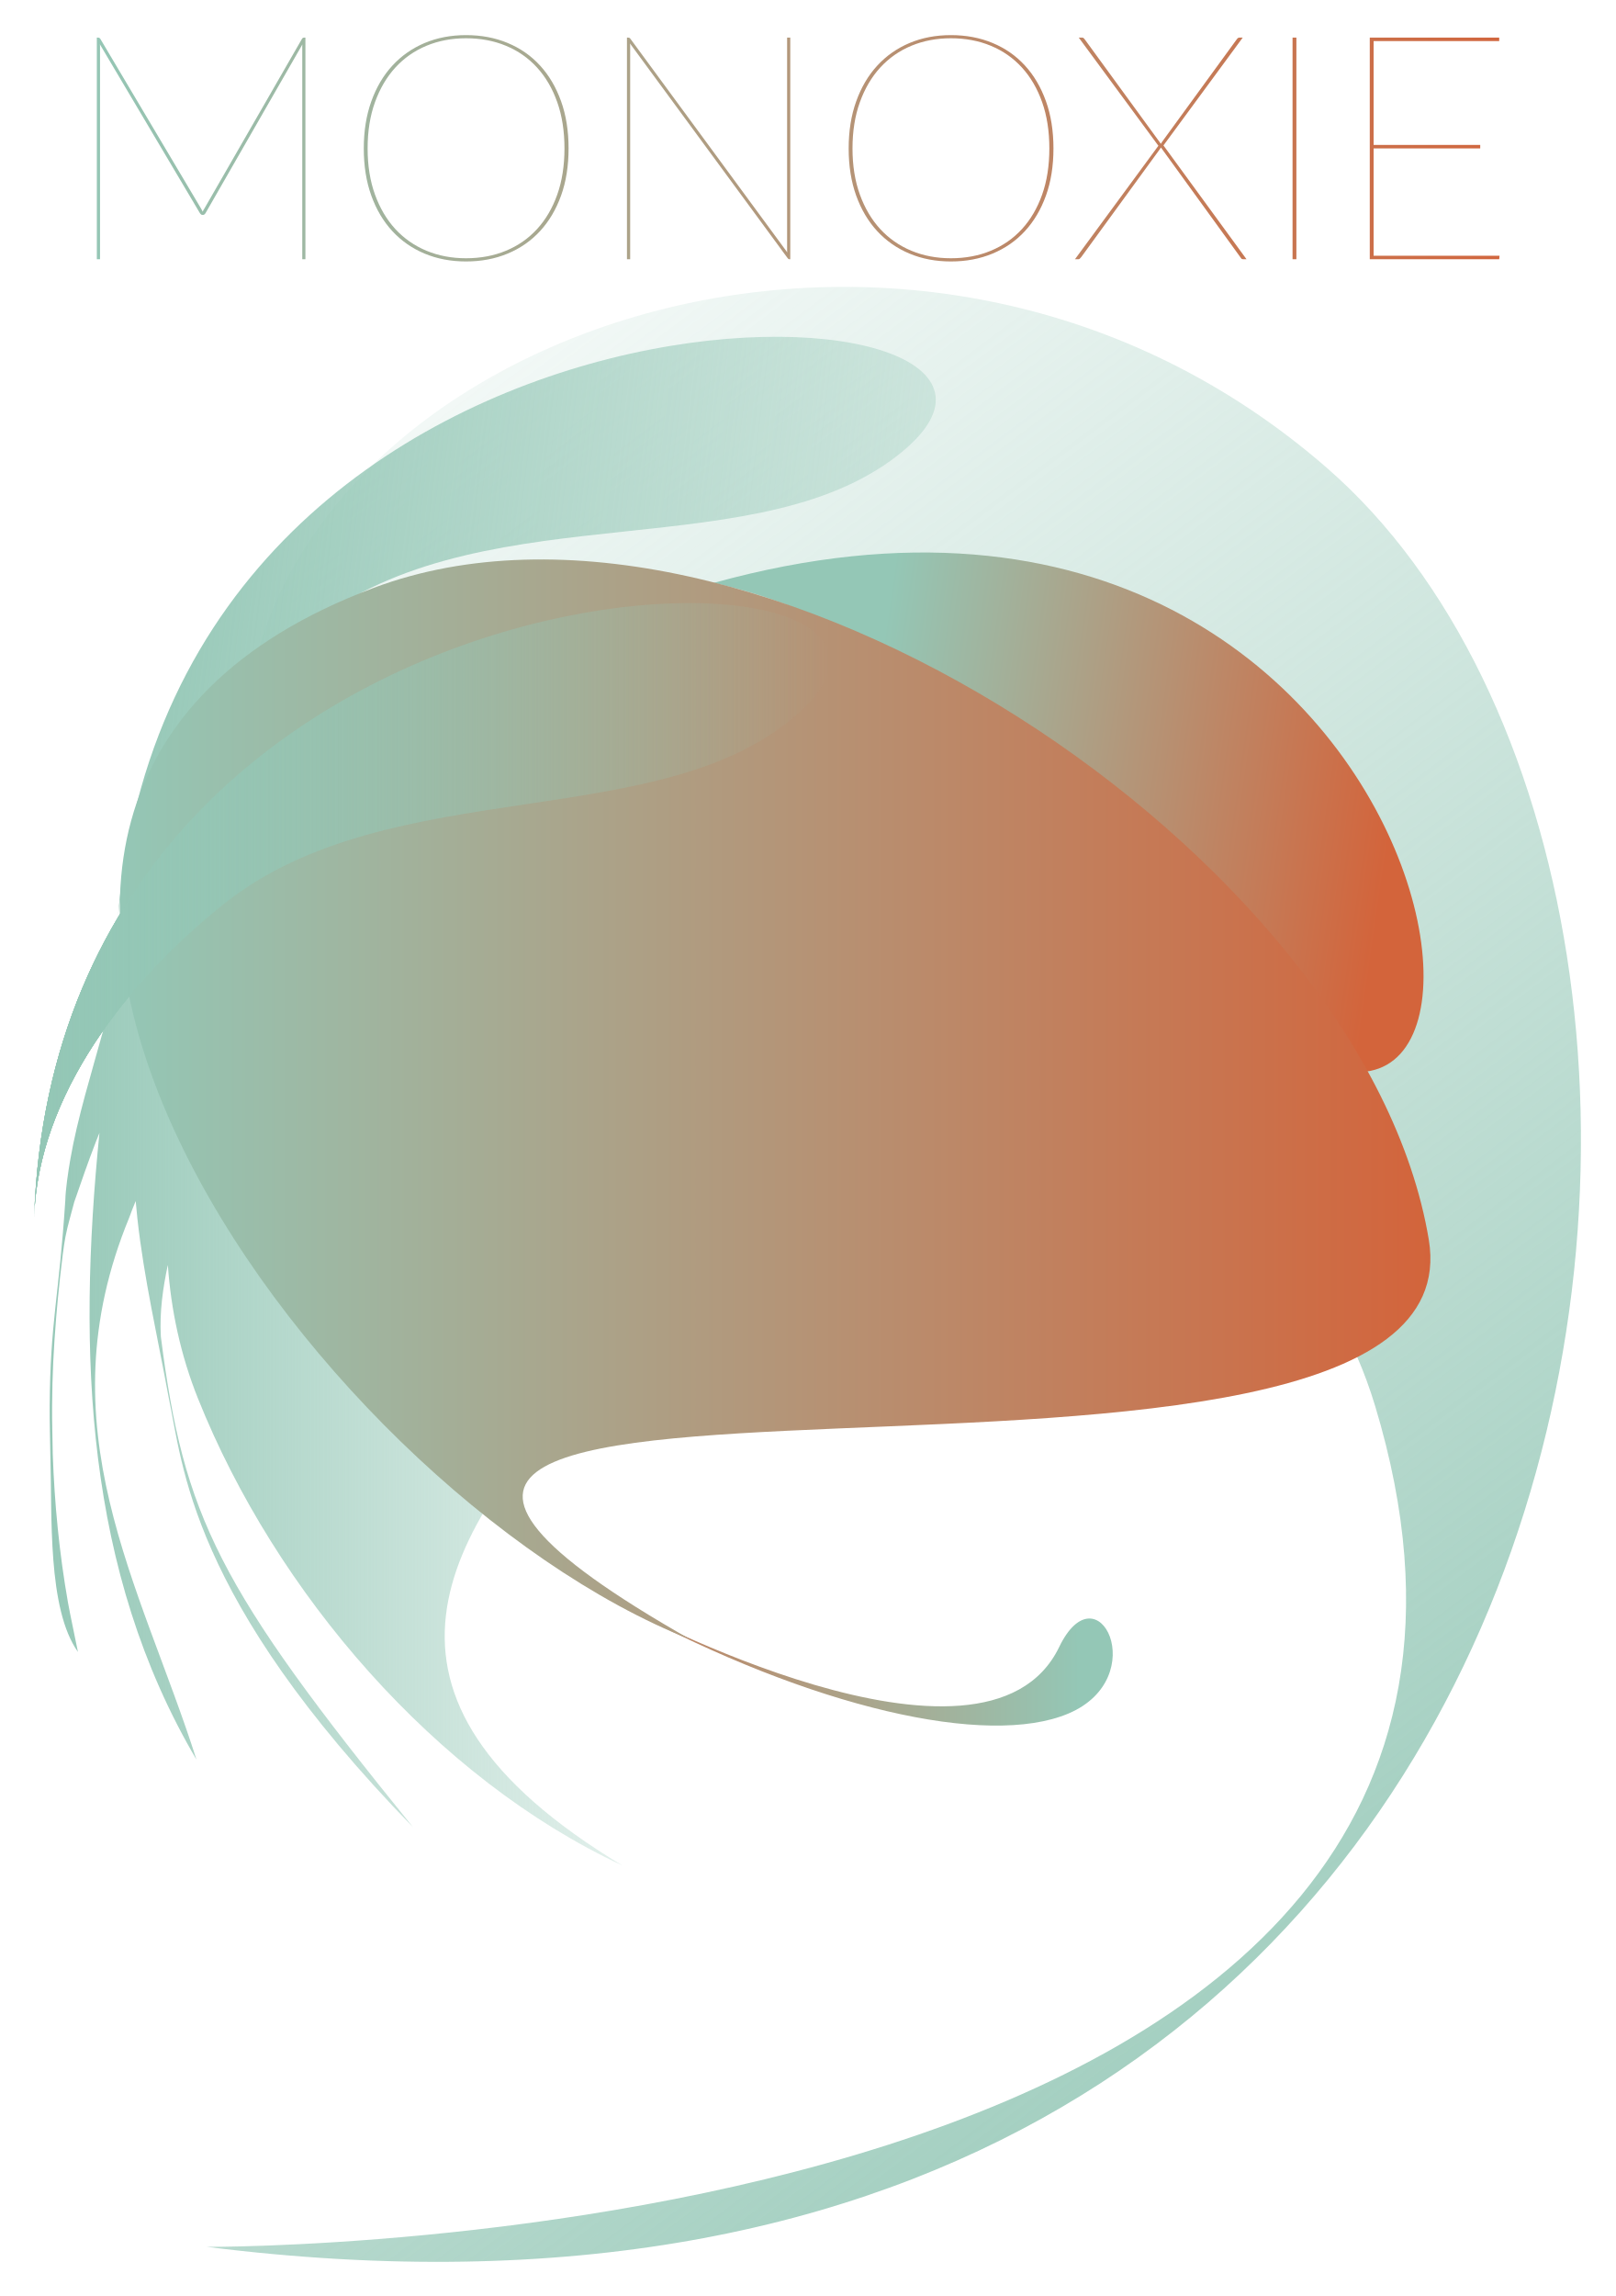
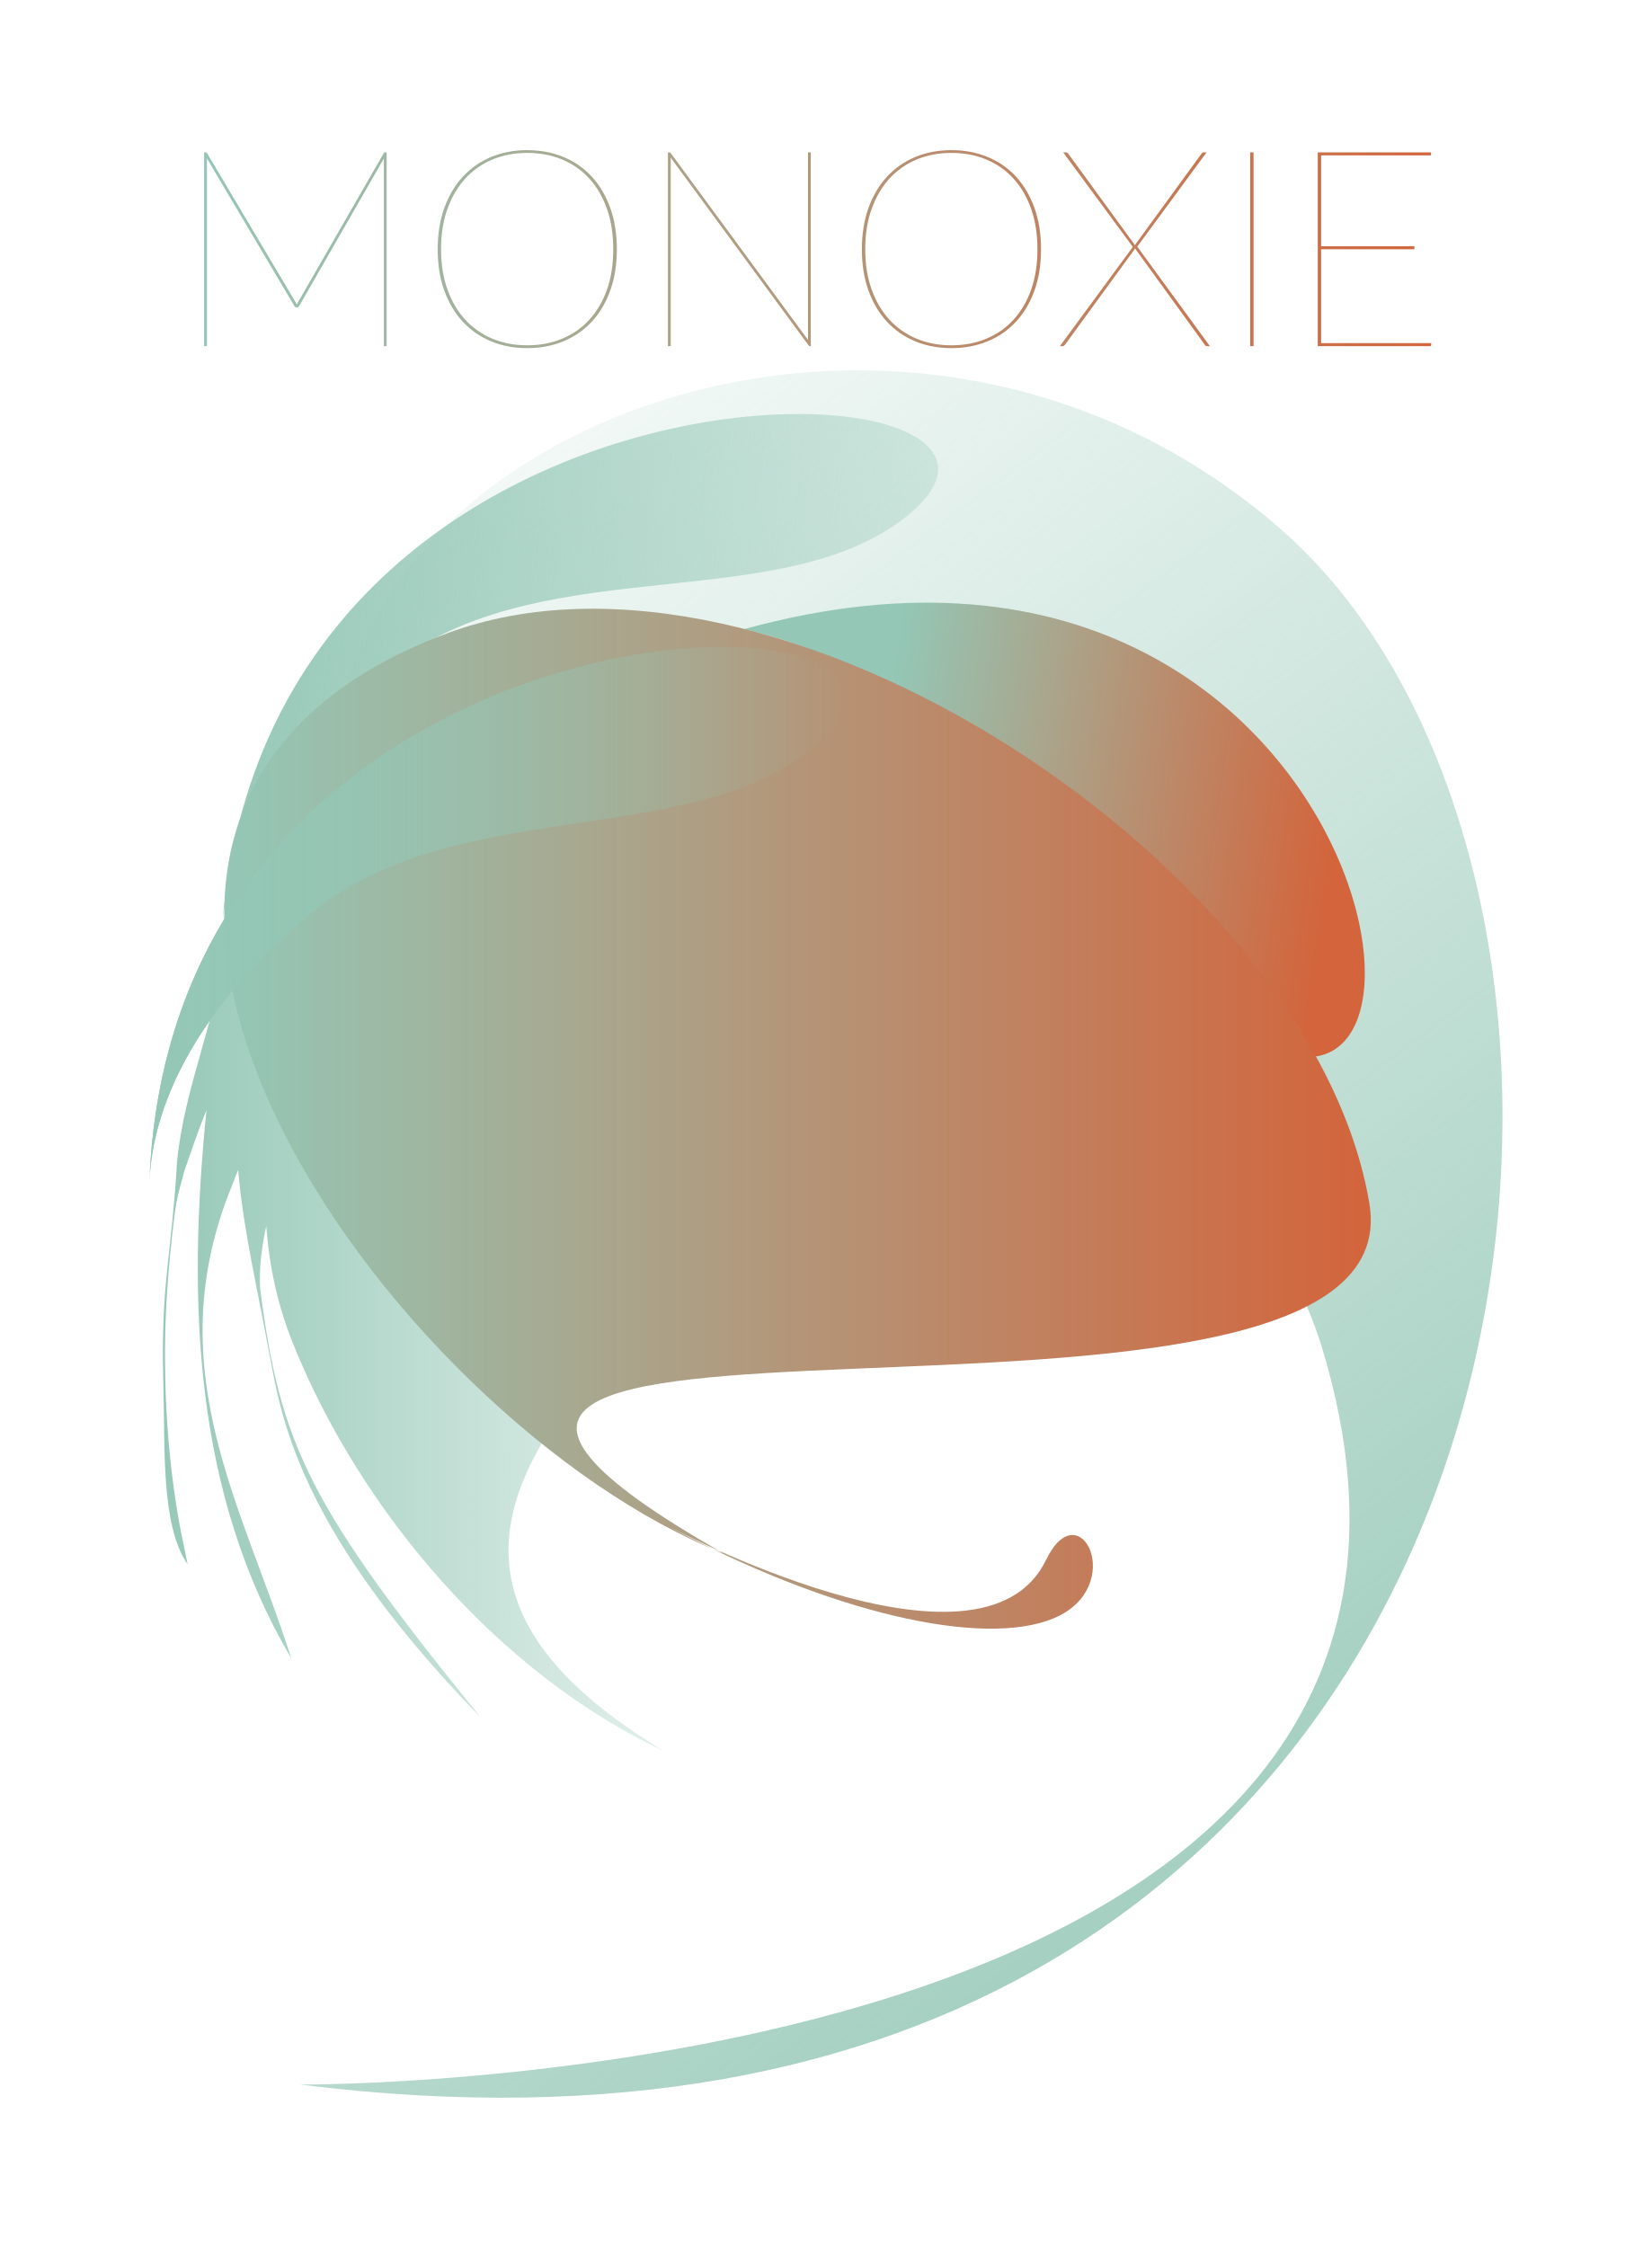
- <svg xmlns="http://www.w3.org/2000/svg" xmlns:xlink="http://www.w3.org/1999/xlink" width="473.18" height="672.512" viewBox="0 0 473.18 672.512" id="svg2" version="1.1">
+ <svg xmlns="http://www.w3.org/2000/svg" xmlns:xlink="http://www.w3.org/1999/xlink" width="553.18" height="752.512" viewBox="0 0 553.18 752.512" id="svg2" version="1.1">
  <defs id="defs4">
    <linearGradient id="linearGradient14210">
      <stop style="stop-color:#94c7b6;stop-opacity:1;" offset="0" id="stop14212" />
      <stop style="stop-color:#94c7b6;stop-opacity:0;" offset="1" id="stop14214" />
    </linearGradient>
    <linearGradient id="linearGradient14432">
      <stop style="stop-color:#94c7b6;stop-opacity:1;" offset="0" id="stop14434" />
      <stop style="stop-color:#94c7b6;stop-opacity:0;" offset="1" id="stop14436" />
    </linearGradient>
    <linearGradient id="linearGradient14424">
      <stop style="stop-color:#94c7b6;stop-opacity:1;" offset="0" id="stop14426" />
      <stop style="stop-color:#94c7b6;stop-opacity:0;" offset="1" id="stop14428" />
    </linearGradient>
    <linearGradient id="linearGradient14181">
      <stop style="stop-color:#94c7b6;stop-opacity:1;" offset="0" id="stop14183" />
      <stop style="stop-color:#94c7b6;stop-opacity:0;" offset="1" id="stop14185" />
    </linearGradient>
    <linearGradient id="linearGradient14171">
      <stop style="stop-color:#94c7b6;stop-opacity:1" offset="0" id="stop14173" />
      <stop style="stop-color:#d3643b;stop-opacity:1" offset="1" id="stop14175" />
    </linearGradient>
    <linearGradient xlink:href="#linearGradient14171" id="linearGradient14179" x1="71.968" y1="350.931" x2="456.072" y2="350.931" gradientUnits="userSpaceOnUse" gradientTransform="matrix(1,0,0,-1,97.86251,829.2406)" />
    <linearGradient xlink:href="#linearGradient14181" id="linearGradient14172" x1="547.848" y1="227.439" x2="122.604" y2="795.145" gradientUnits="userSpaceOnUse" gradientTransform="matrix(1,0,0,-1,-0.3536,1066.828)" />
-     <linearGradient xlink:href="#linearGradient14171" id="linearGradient14202" x1="569.953" y1="365.234" x2="402.3" y2="438.986" gradientUnits="userSpaceOnUse" gradientTransform="matrix(0.9158059,0.401621,-0.4016211,0.9158059,75.89147,74.54271)" />
    <linearGradient xlink:href="#linearGradient14171" id="linearGradient14228" x1="201.299" y1="266.095" x2="627.438" y2="266.095" gradientUnits="userSpaceOnUse" gradientTransform="translate(-41.95892,-67.14286)" />
    <linearGradient xlink:href="#linearGradient14171" id="linearGradient14277" gradientUnits="userSpaceOnUse" x1="420.366" y1="575.078" x2="574.037" y2="552.936" gradientTransform="matrix(1,0,0,-1,-35.70895,979.9549)" />
-     <linearGradient xlink:href="#linearGradient14432" id="linearGradient14281" gradientUnits="userSpaceOnUse" x1="180.548" y1="557.036" x2="413.681" y2="557.036" gradientTransform="matrix(1,0,0,-1,-35.70895,979.9549)" />
-     <linearGradient xlink:href="#linearGradient14432" id="linearGradient14283" gradientUnits="userSpaceOnUse" x1="180.548" y1="557.036" x2="413.681" y2="557.036" gradientTransform="matrix(1,0,0,-1,-35.70895,979.9549)" />
    <linearGradient xlink:href="#linearGradient14424" id="linearGradient14285" gradientUnits="userSpaceOnUse" x1="204.925" y1="639.077" x2="540.42" y2="598.363" gradientTransform="matrix(1,0,0,-1,-35.70895,979.9549)" />
    <linearGradient xlink:href="#linearGradient14432" id="linearGradient14287" gradientUnits="userSpaceOnUse" x1="180.548" y1="557.036" x2="413.681" y2="557.036" gradientTransform="matrix(1,0,0,-1,-35.70895,979.9549)" />
    <linearGradient xlink:href="#linearGradient14210" id="linearGradient14217" x1="139.125" y1="511.11" x2="375.243" y2="511.11" gradientUnits="userSpaceOnUse" />
  </defs>
-   <g id="layer1" transform="translate(-134.8388,-156.2338)">
-     <path style="fill:url(#linearGradient14202);fill-opacity:1;fill-rule:evenodd;stroke:none;stroke-width:1px;stroke-linecap:butt;stroke-linejoin:miter;stroke-opacity:1" d="m 317.958,627.039 c 0,0 105.462,56.619 127.195,11.614 11.354,-23.511 27.375,9.04 2.707,19.485 -23.757,10.059 -75.238,-1.669 -129.903,-31.099 z" id="path14194" />
+   <g id="layer1" transform="translate(-94.83876,-116.2338)">
    <path style="fill:url(#linearGradient14172);fill-opacity:1;fill-rule:evenodd;stroke:none;stroke-width:1px;stroke-linecap:butt;stroke-linejoin:miter;stroke-opacity:1" d="m 195.411,814.351 c 0,0 417.566,2.574 342.3,-246.321 C 488.554,405.474 183.991,484.169 208.401,355.897 228.425,250.676 405.852,190.81 523.569,293.268 670.803,421.416 618.511,867.63 195.411,814.351 Z" id="path14164" />
    <path style="fill:url(#linearGradient14277);fill-opacity:1;fill-rule:evenodd;stroke:none;stroke-width:1px;stroke-linecap:butt;stroke-linejoin:miter;stroke-opacity:1" d="m 343.943,326.968 c 71.657,16.332 100.613,70.215 144.873,116.137 C 600.184,558.654 571.358,264.119 343.943,326.968 Z" id="path14368" />
-     <path id="path14402" d="M 200.399,421.026 C 249.465,381.879 329.975,401.264 369.587,364.347 429.197,308.791 151.66,309.182 144.839,512.962 c 1.039,-35.979 27.395,-69.464 55.561,-91.936 z" style="fill:#94c7b6;fill-rule:evenodd;stroke:none;stroke-width:1px;stroke-linecap:butt;stroke-linejoin:miter;stroke-opacity:1" />
-     <path style="fill:url(#linearGradient14281);fill-opacity:1;fill-rule:evenodd;stroke:none;stroke-width:1px;stroke-linecap:butt;stroke-linejoin:miter;stroke-opacity:1" d="M 200.399,421.026 C 249.465,381.879 329.975,401.264 369.587,364.347 429.197,308.791 151.66,309.182 144.839,512.962 c 1.039,-35.979 27.395,-69.464 55.561,-91.936 z" id="path14404" />
-     <path id="path14440" d="M 200.399,421.026 C 249.465,381.879 329.975,401.264 369.587,364.347 429.197,308.791 151.66,309.182 144.839,512.962 c 1.039,-35.979 27.395,-69.464 55.561,-91.936 z" style="fill:url(#linearGradient14283);fill-opacity:1;fill-rule:evenodd;stroke:none;stroke-width:1px;stroke-linecap:butt;stroke-linejoin:miter;stroke-opacity:1" />
    <path style="opacity:1;fill:url(#linearGradient14217);fill-opacity:1;fill-rule:evenodd;stroke:none;stroke-width:1;stroke-linecap:round;stroke-miterlimit:4.25;stroke-dasharray:none;stroke-dashoffset:0;stroke-opacity:1" d="m 330.52,326.229 c -65.855,0.217 -186.918,46.355 -191.395,180.086 0.562,-19.481 8.555,-38.226 20.23,-54.893 -3.402,12.381 -7.526,25.585 -9.598,37.566 -0.7,4.049 -1.422,8.957 -1.502,12.236 -1.847,28.383 -4.428,35.368 -4.578,60.367 -0.027,4.65 0.129,9.298 0.193,13.947 0.556,17.923 -0.906,45.23 8.088,57.902 -0.988,-5.08 -2.16,-10.199 -2.934,-14.559 -2.516,-14.323 -3.936,-28.822 -4.441,-43.352 -0.065,-4.641 -0.22,-9.282 -0.193,-13.924 0.054,-9.412 0.443,-16.927 1.205,-26.277 0.421,-5.16 1.697,-18.188 2.699,-23.447 0.66,-3.464 1.731,-6.837 2.596,-10.256 2.263,-6.472 3.861,-11.229 6.314,-17.568 0.343,-0.886 0.708,-1.764 1.059,-2.646 -6.501,64.695 -4.078,128.409 28.42,183.57 -16.322,-51.322 -45.01,-97.371 -19.689,-158.775 0.582,-1.63 1.223,-3.233 1.887,-4.826 0.167,1.721 0.335,3.443 0.5,5.164 1.938,17.598 5.96,34.859 9.139,52.252 4.213,19.567 5.887,58.51 71.572,125.947 -57.192,-70.5 -67.117,-90.868 -73.84,-143.641 -0.41,-7.177 0.571,-14.119 2.045,-21.008 0.931,13.281 3.764,26.458 8.807,39.064 22.822,57.056 69.723,111.38 124.354,136.832 -165.639,-99.699 123.13,-190.038 55.453,-280.273 -13.781,-18.375 -28.307,-30.734 -42.93,-38.115 15.343,-4.021 29.134,-9.877 39.893,-19.904 20.491,-19.097 1.142,-31.584 -33.354,-31.471 z" id="path14263" transform="translate(5.714225,6.647918)" />
    <path id="path14450" d="m 228.587,337.357 c 50.665,-37.053 130.291,-14.305 171.418,-49.527 61.89,-53.004 -215.419,-64.264 -230.789,139.05 2.548,-35.904 30.287,-68.253 59.371,-89.523 z" style="fill:url(#linearGradient14285);fill-opacity:1;fill-rule:evenodd;stroke:none;stroke-width:1px;stroke-linecap:butt;stroke-linejoin:miter;stroke-opacity:1" />
    <text xml:space="preserve" style="font-style:normal;font-weight:normal;font-size:92.726px;line-height:125%;font-family:sans-serif;letter-spacing:0px;word-spacing:0px;fill:url(#linearGradient14228);fill-opacity:1;stroke:none;stroke-width:1px;stroke-linecap:butt;stroke-linejoin:miter;stroke-opacity:1" x="152.458" y="232.162" id="text14218">
      <tspan id="tspan14220" x="152.458" y="232.162" style="font-style:normal;font-variant:normal;font-weight:200;font-stretch:normal;font-family:Lato;-inkscape-font-specification:'Lato Ultra-Light';fill:url(#linearGradient14228);fill-opacity:1">MONOXIE</tspan>
    </text>
-     <path style="display:inline;fill:url(#linearGradient14179);fill-opacity:1;fill-rule:evenodd;stroke:none;stroke-width:1px;stroke-linecap:butt;stroke-linejoin:miter;stroke-opacity:1" d="M 337.269,636.518 C 225.623,592.575 78.695,390.536 244.335,328.422 c 109.999,-41.25 290.37,78.501 309.107,190.919 16.542,99.25 -406.425,9.178 -216.173,117.178 z" id="path14143" />
-     <path style="fill:url(#linearGradient14287);fill-opacity:1;fill-rule:evenodd;stroke:none;stroke-width:1px;stroke-linecap:butt;stroke-linejoin:miter;stroke-opacity:1" d="M 200.399,421.026 C 249.465,381.879 329.975,401.264 369.587,364.347 429.197,308.791 151.66,309.182 144.839,512.962 c 1.039,-35.979 27.395,-69.464 55.561,-91.936 z" id="path14454" />
+     <path id="path14143" style="display:inline;fill:url(#linearGradient14179);fill-opacity:1;fill-rule:evenodd;stroke:none;stroke-width:1px;stroke-linecap:butt;stroke-linejoin:miter;stroke-opacity:1" d="M 337.269,636.518 C 225.623,592.575 78.695,390.536 244.335,328.422 c 109.999,-41.25 290.37,78.501 309.107,190.919 16.542,99.25 -406.425,9.178 -216.173,117.178 z m -19.311,-9.479 c 0,0 105.462,56.619 127.195,11.614 11.354,-23.511 27.375,9.04 2.707,19.485 -23.757,10.059 -75.238,-1.669 -129.903,-31.099 z" transform="translate(3.4083895e-6,1.3754751e-6)" />
+     <path transform="translate(3.4083895e-6,1.3754751e-6)" style="display:inline;fill:url(#linearGradient14287);fill-opacity:1;fill-rule:evenodd;stroke:none;stroke-width:1px;stroke-linecap:butt;stroke-linejoin:miter;stroke-opacity:1" d="M 200.399,421.026 C 249.465,381.879 329.975,401.264 369.587,364.347 429.197,308.791 151.66,309.182 144.839,512.962 c 1.039,-35.979 27.395,-69.464 55.561,-91.936 z" id="path14454" />
  </g>
+   <g id="layer4" style="display:inline" transform="translate(40,40.00001)" />
</svg>
